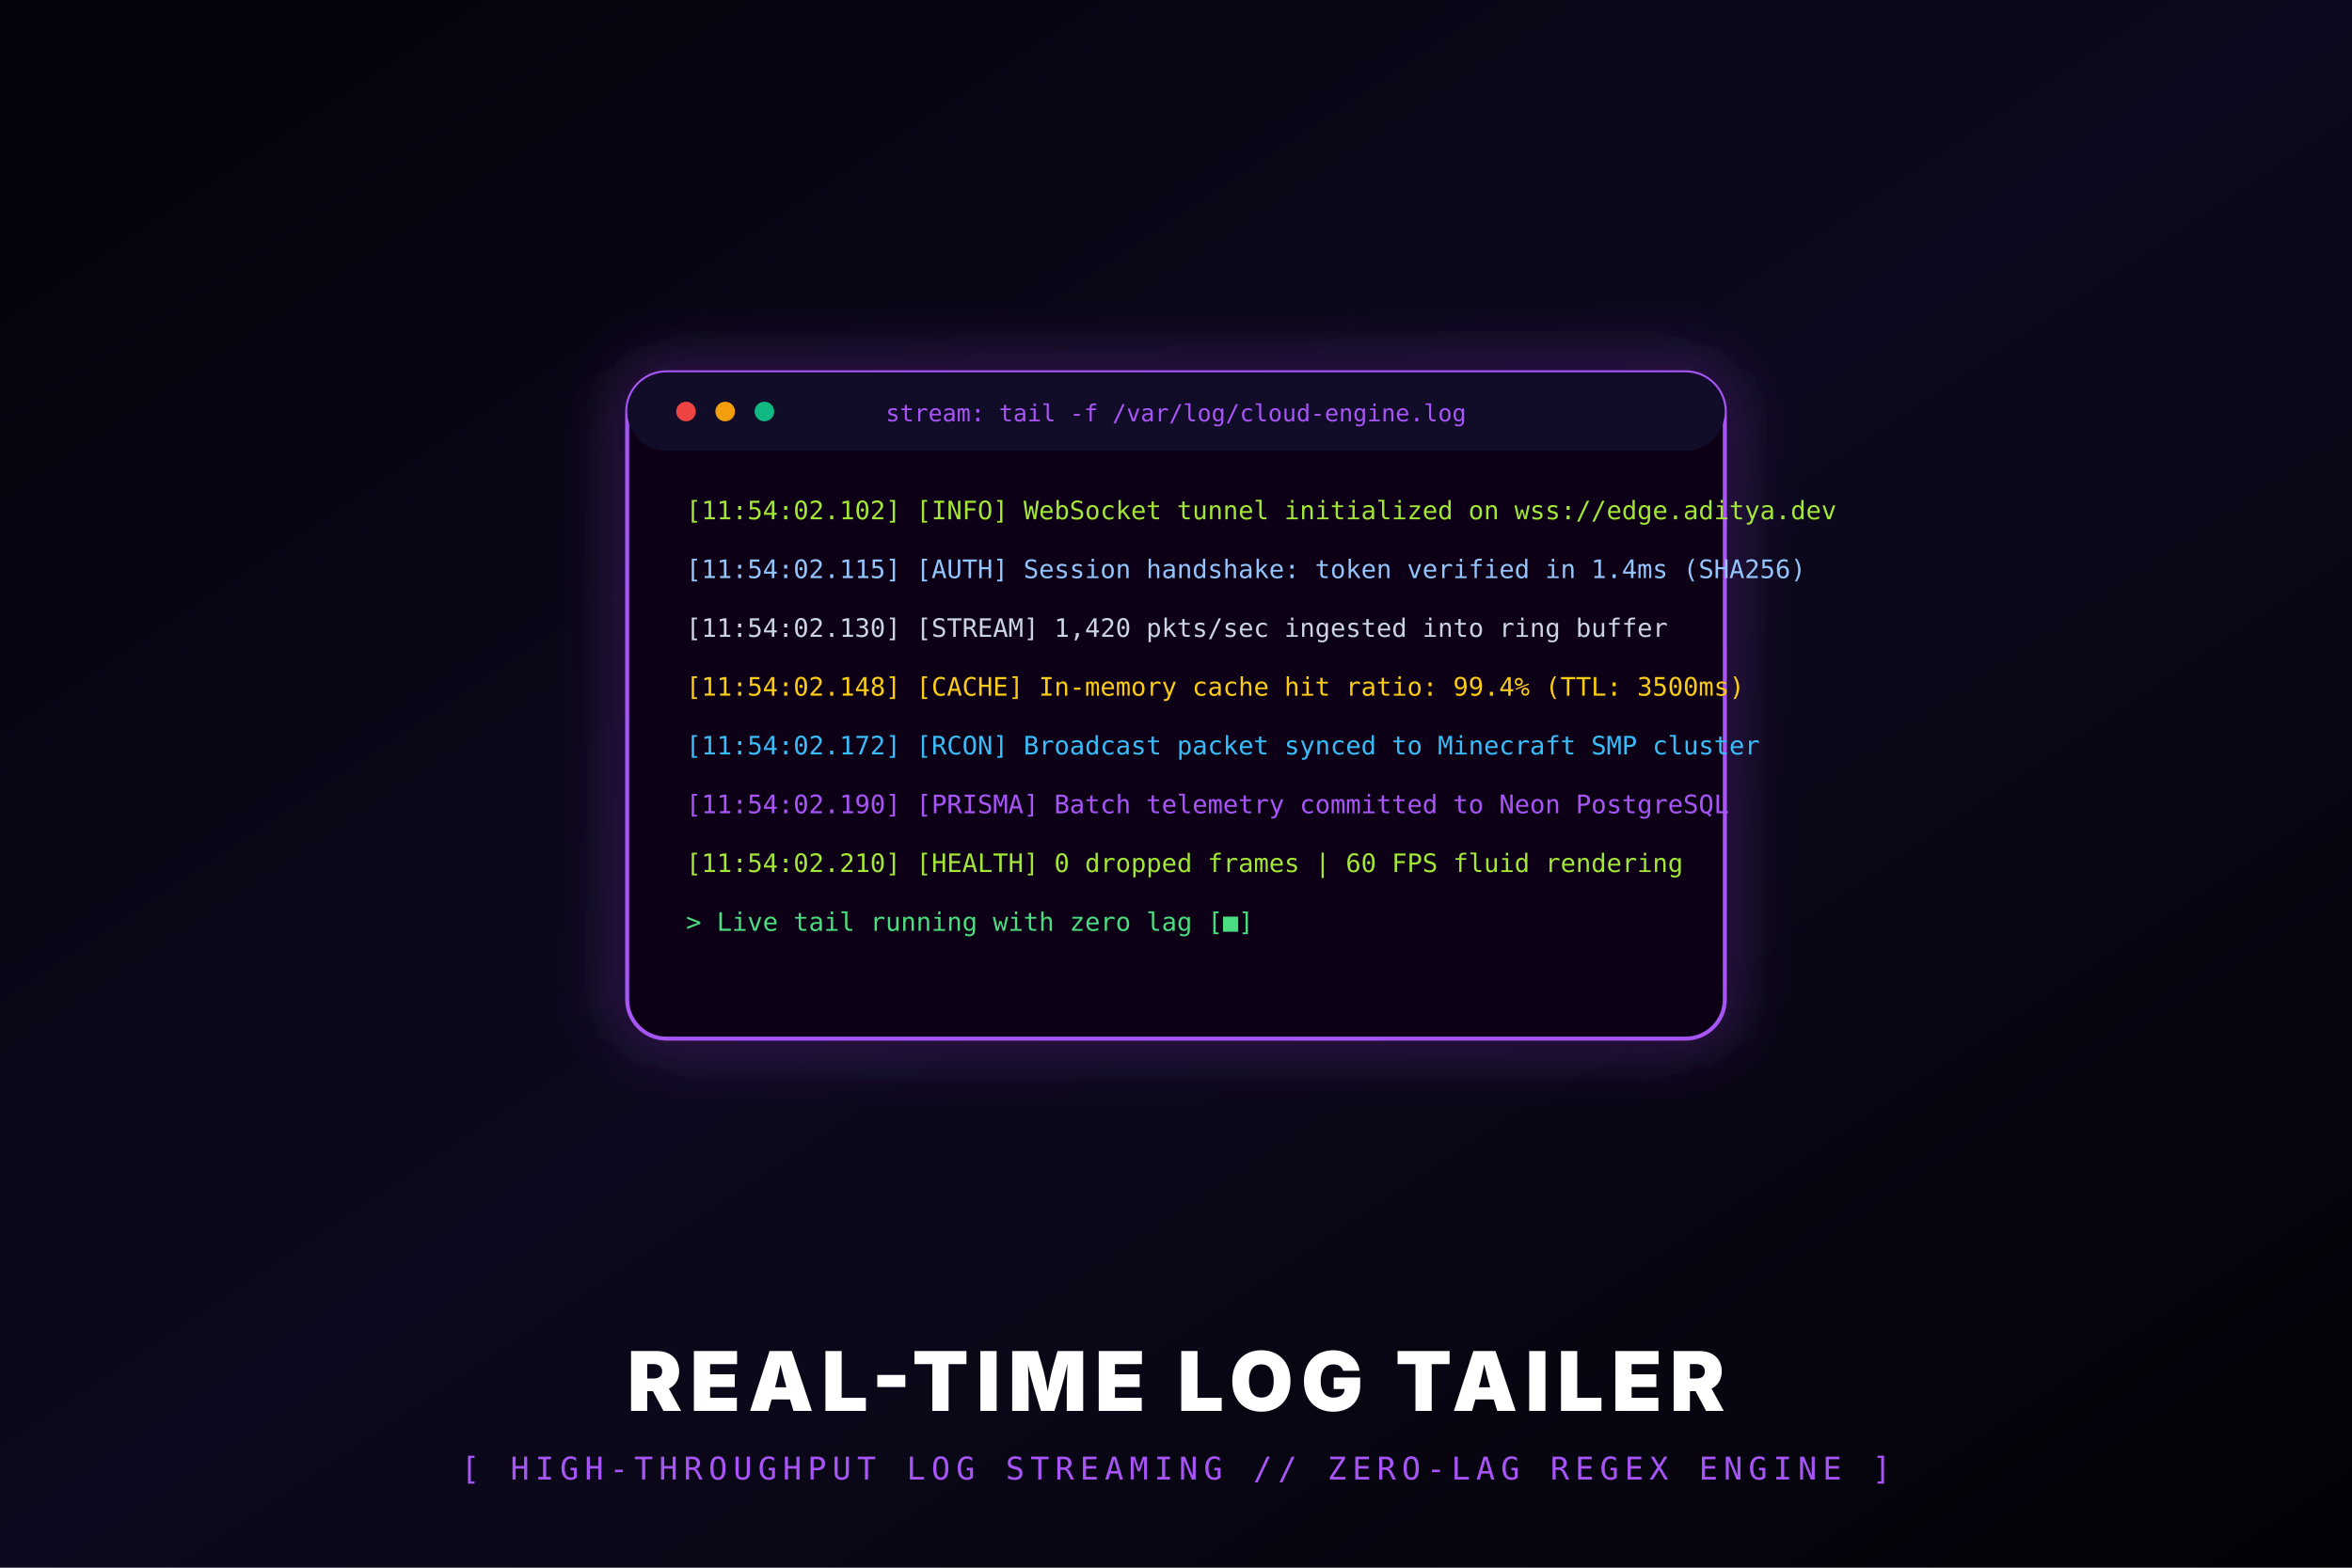
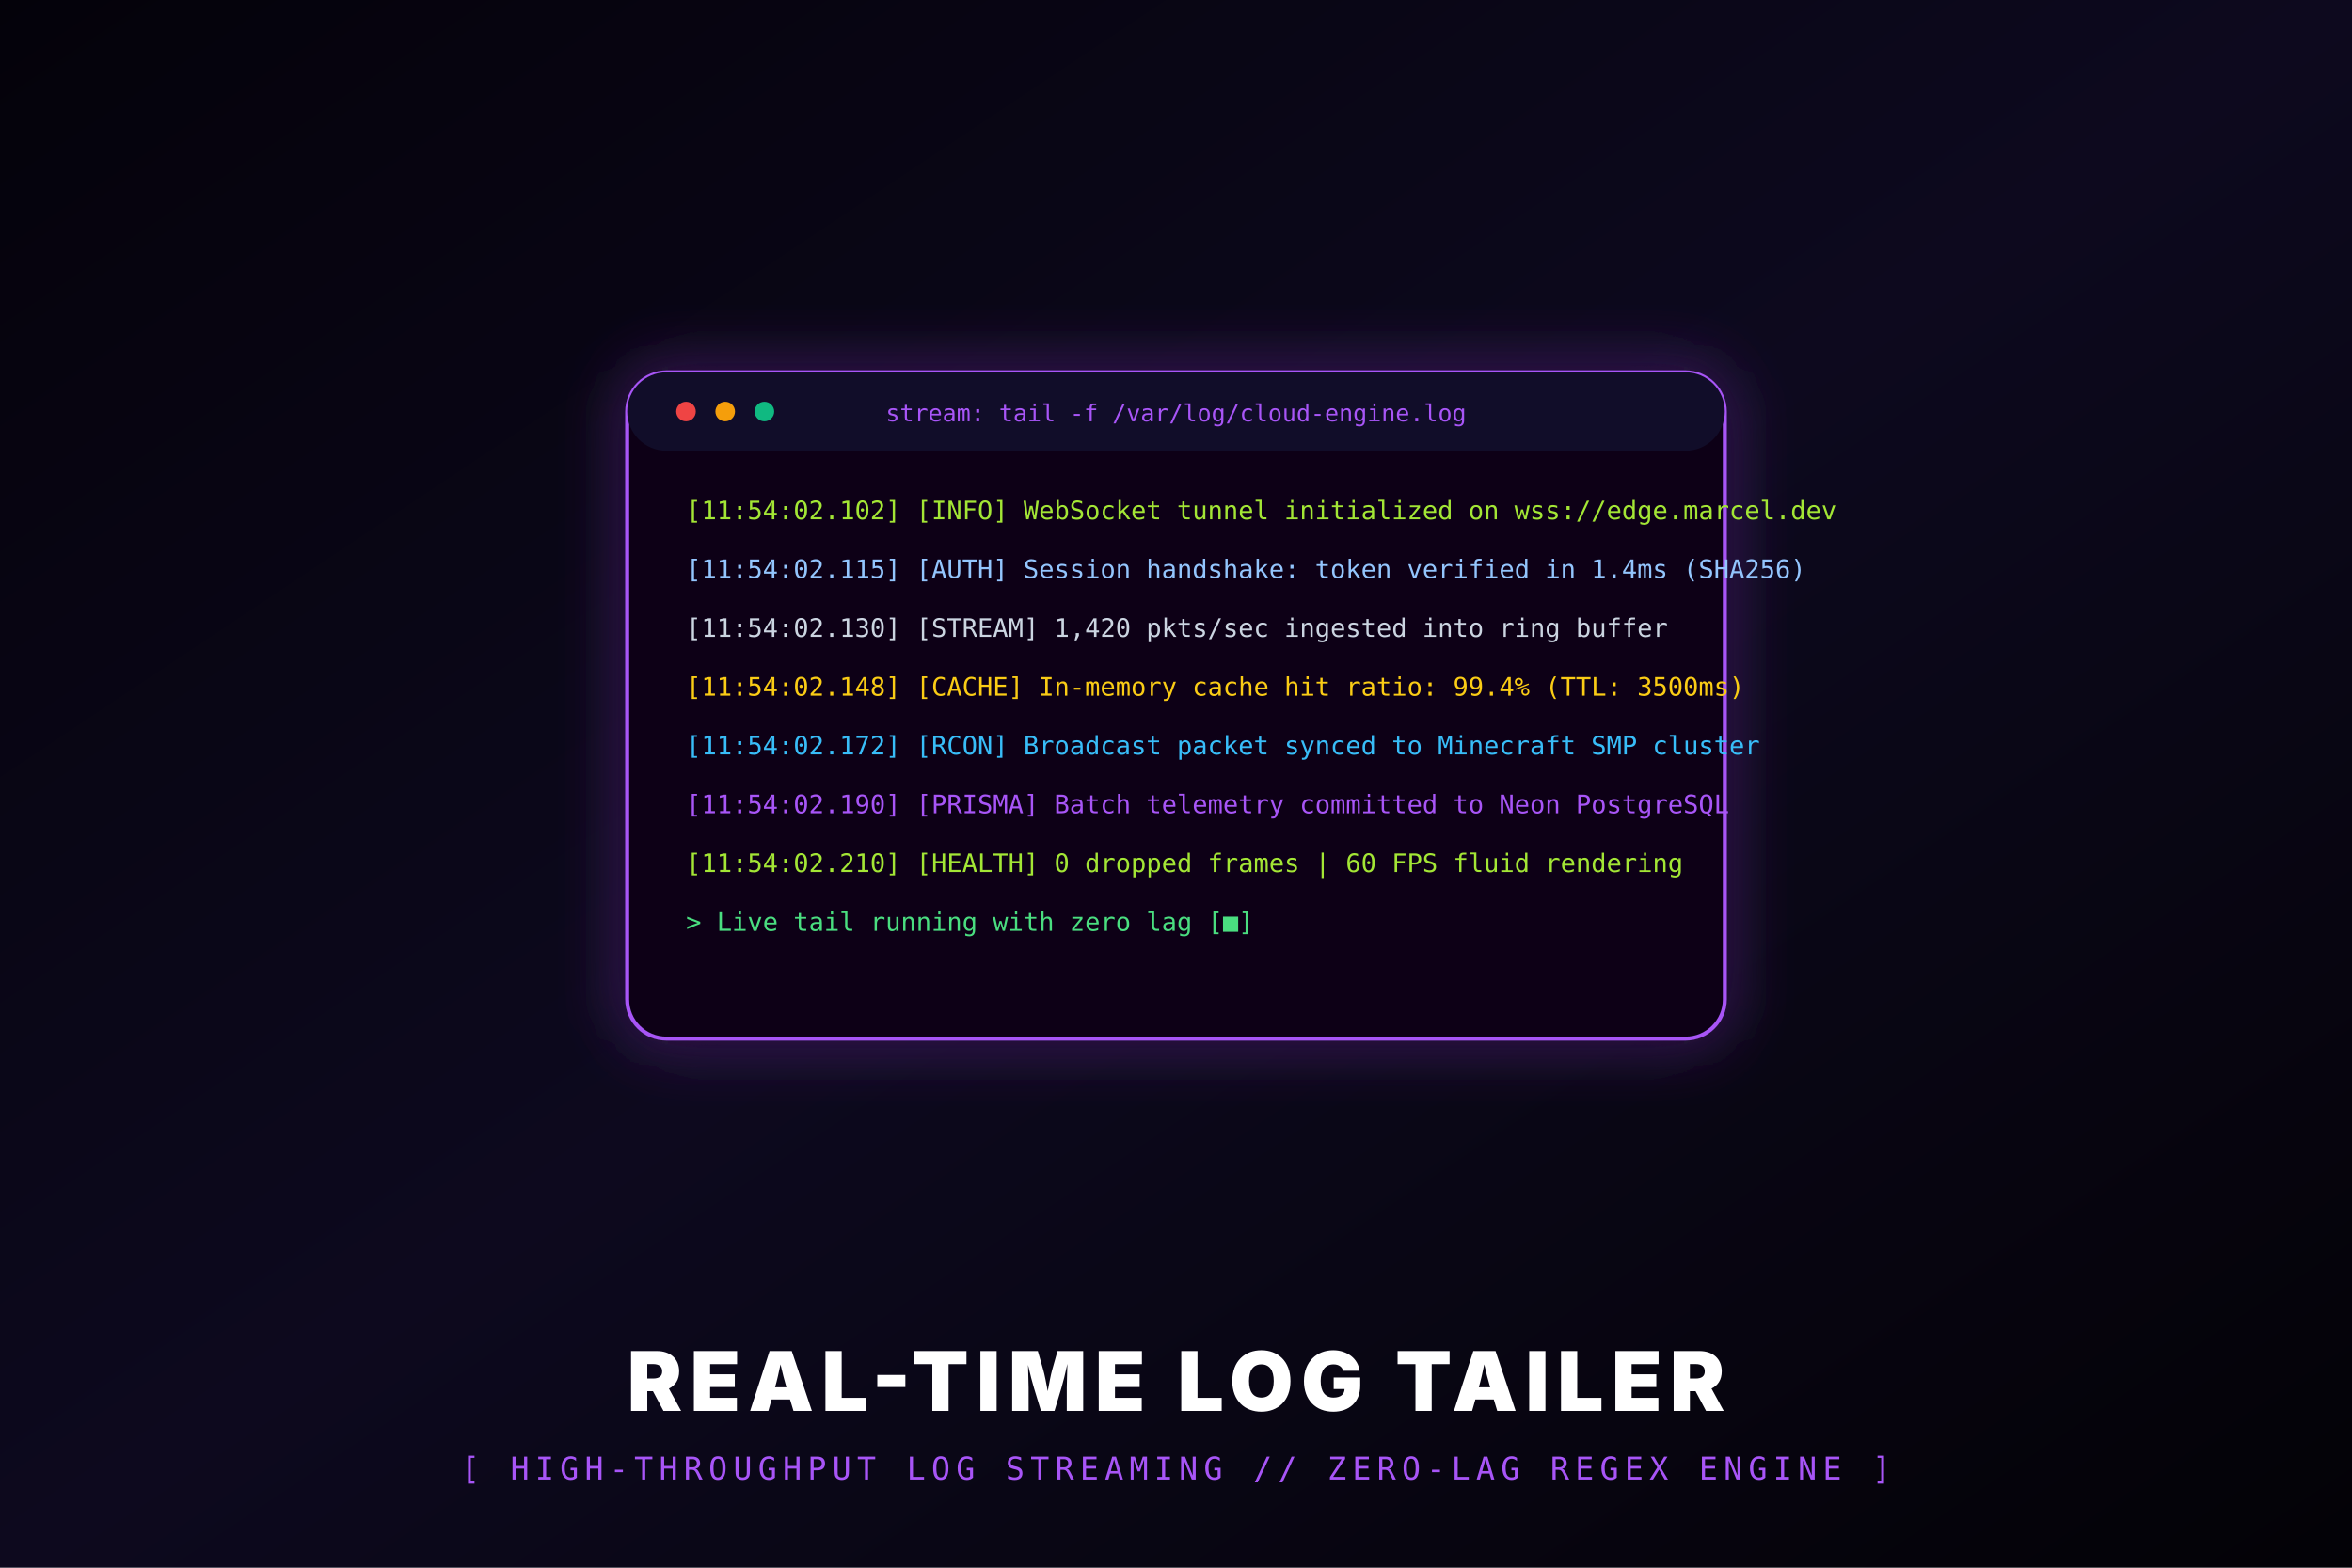
<svg xmlns="http://www.w3.org/2000/svg" viewBox="0 0 1200 800" width="100%" height="100%">
  <defs>
    <linearGradient id="ltBg" x1="0%" y1="0%" x2="100%" y2="100%">
      <stop offset="0%" stop-color="#04020a" />
      <stop offset="50%" stop-color="#0d091e" />
      <stop offset="100%" stop-color="#030206" />
    </linearGradient>
    <linearGradient id="purpleGrad" x1="0%" y1="0%" x2="100%" y2="0%">
      <stop offset="0%" stop-color="#a855f7" />
      <stop offset="100%" stop-color="#c084fc" />
    </linearGradient>
    <filter id="glow">
      <feGaussianBlur stdDeviation="15" result="blur" />
      <feComposite in="SourceGraphic" in2="blur" operator="over" />
    </filter>
  </defs>
  <rect width="1200" height="800" fill="url(#ltBg)" />
  <g transform="translate(600, 360)">
    <rect x="-280" y="-170" width="560" height="340" rx="20" fill="#080614" stroke="#a855f7" stroke-width="2" filter="url(#glow)" />
    <rect x="-280" y="-170" width="560" height="40" rx="20" fill="#110d29" />
    <circle cx="-250" cy="-150" r="5" fill="#ef4444" />
    <circle cx="-230" cy="-150" r="5" fill="#f59e0b" />
    <circle cx="-210" cy="-150" r="5" fill="#10b981" />
    <text x="0" y="-145" text-anchor="middle" font-family="monospace" font-size="12" fill="#a855f7">stream: tail -f /var/log/cloud-engine.log</text>
-     <text x="-250" y="-95" font-family="monospace" font-size="13" fill="#a3e635">[11:54:02.102] [INFO] WebSocket tunnel initialized on wss://edge.aditya.dev</text>
+     <text x="-250" y="-95" font-family="monospace" font-size="13" fill="#a3e635">[11:54:02.102] [INFO] WebSocket tunnel initialized on wss://edge.marcel.dev</text>
    <text x="-250" y="-65" font-family="monospace" font-size="13" fill="#93c5fd">[11:54:02.115] [AUTH] Session handshake: token verified in 1.4ms (SHA256)</text>
    <text x="-250" y="-35" font-family="monospace" font-size="13" fill="#cbd5e1">[11:54:02.130] [STREAM] 1,420 pkts/sec ingested into ring buffer</text>
    <text x="-250" y="-5" font-family="monospace" font-size="13" fill="#facc15">[11:54:02.148] [CACHE] In-memory cache hit ratio: 99.4% (TTL: 3500ms)</text>
    <text x="-250" y="25" font-family="monospace" font-size="13" fill="#38bdf8">[11:54:02.172] [RCON] Broadcast packet synced to Minecraft SMP cluster</text>
    <text x="-250" y="55" font-family="monospace" font-size="13" fill="#a855f7">[11:54:02.190] [PRISMA] Batch telemetry committed to Neon PostgreSQL</text>
    <text x="-250" y="85" font-family="monospace" font-size="13" fill="#a3e635">[11:54:02.210] [HEALTH] 0 dropped frames | 60 FPS fluid rendering</text>
    <text x="-250" y="115" font-family="monospace" font-size="13" fill="#4ade80">&gt; Live tail running with zero lag [■]</text>
  </g>
  <text x="600" y="720" text-anchor="middle" font-family="system-ui, -apple-system, sans-serif" font-weight="900" font-size="42" fill="#ffffff" letter-spacing="4">
    REAL-TIME LOG TAILER
  </text>
  <text x="600" y="755" text-anchor="middle" font-family="monospace" font-size="16" fill="#a855f7" letter-spacing="3">
    [ HIGH-THROUGHPUT LOG STREAMING // ZERO-LAG REGEX ENGINE ]
  </text>
</svg>
